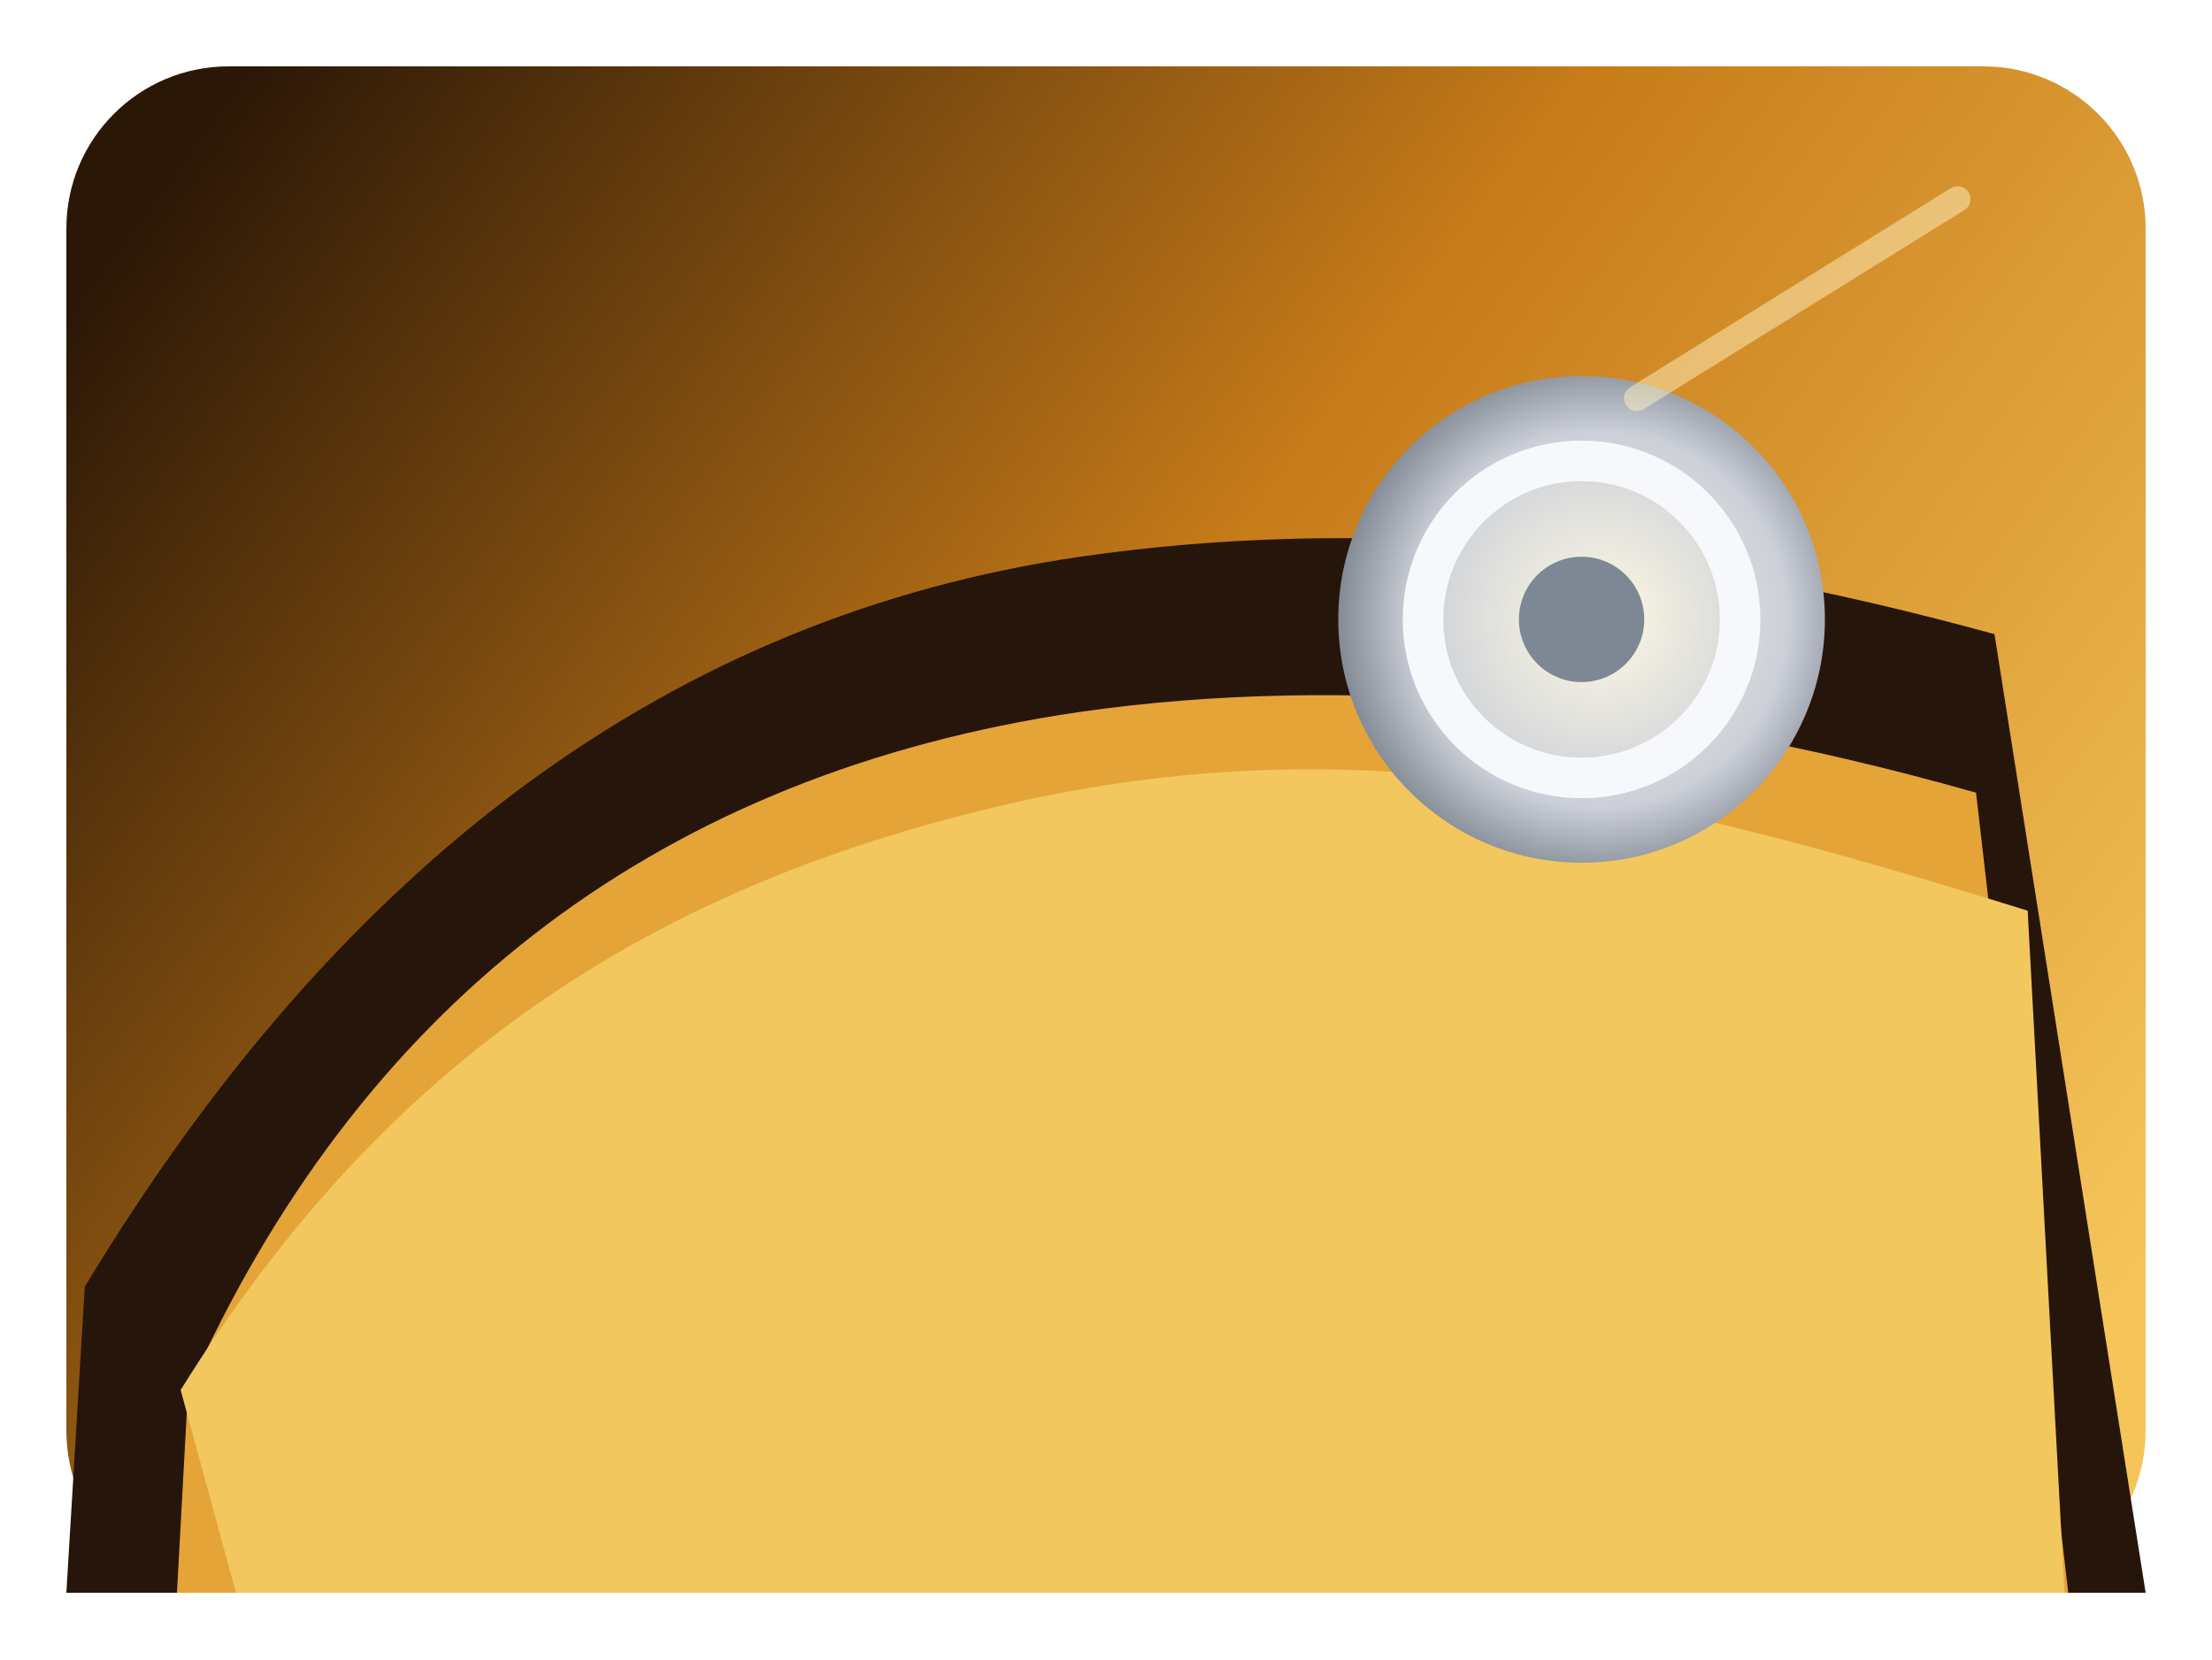
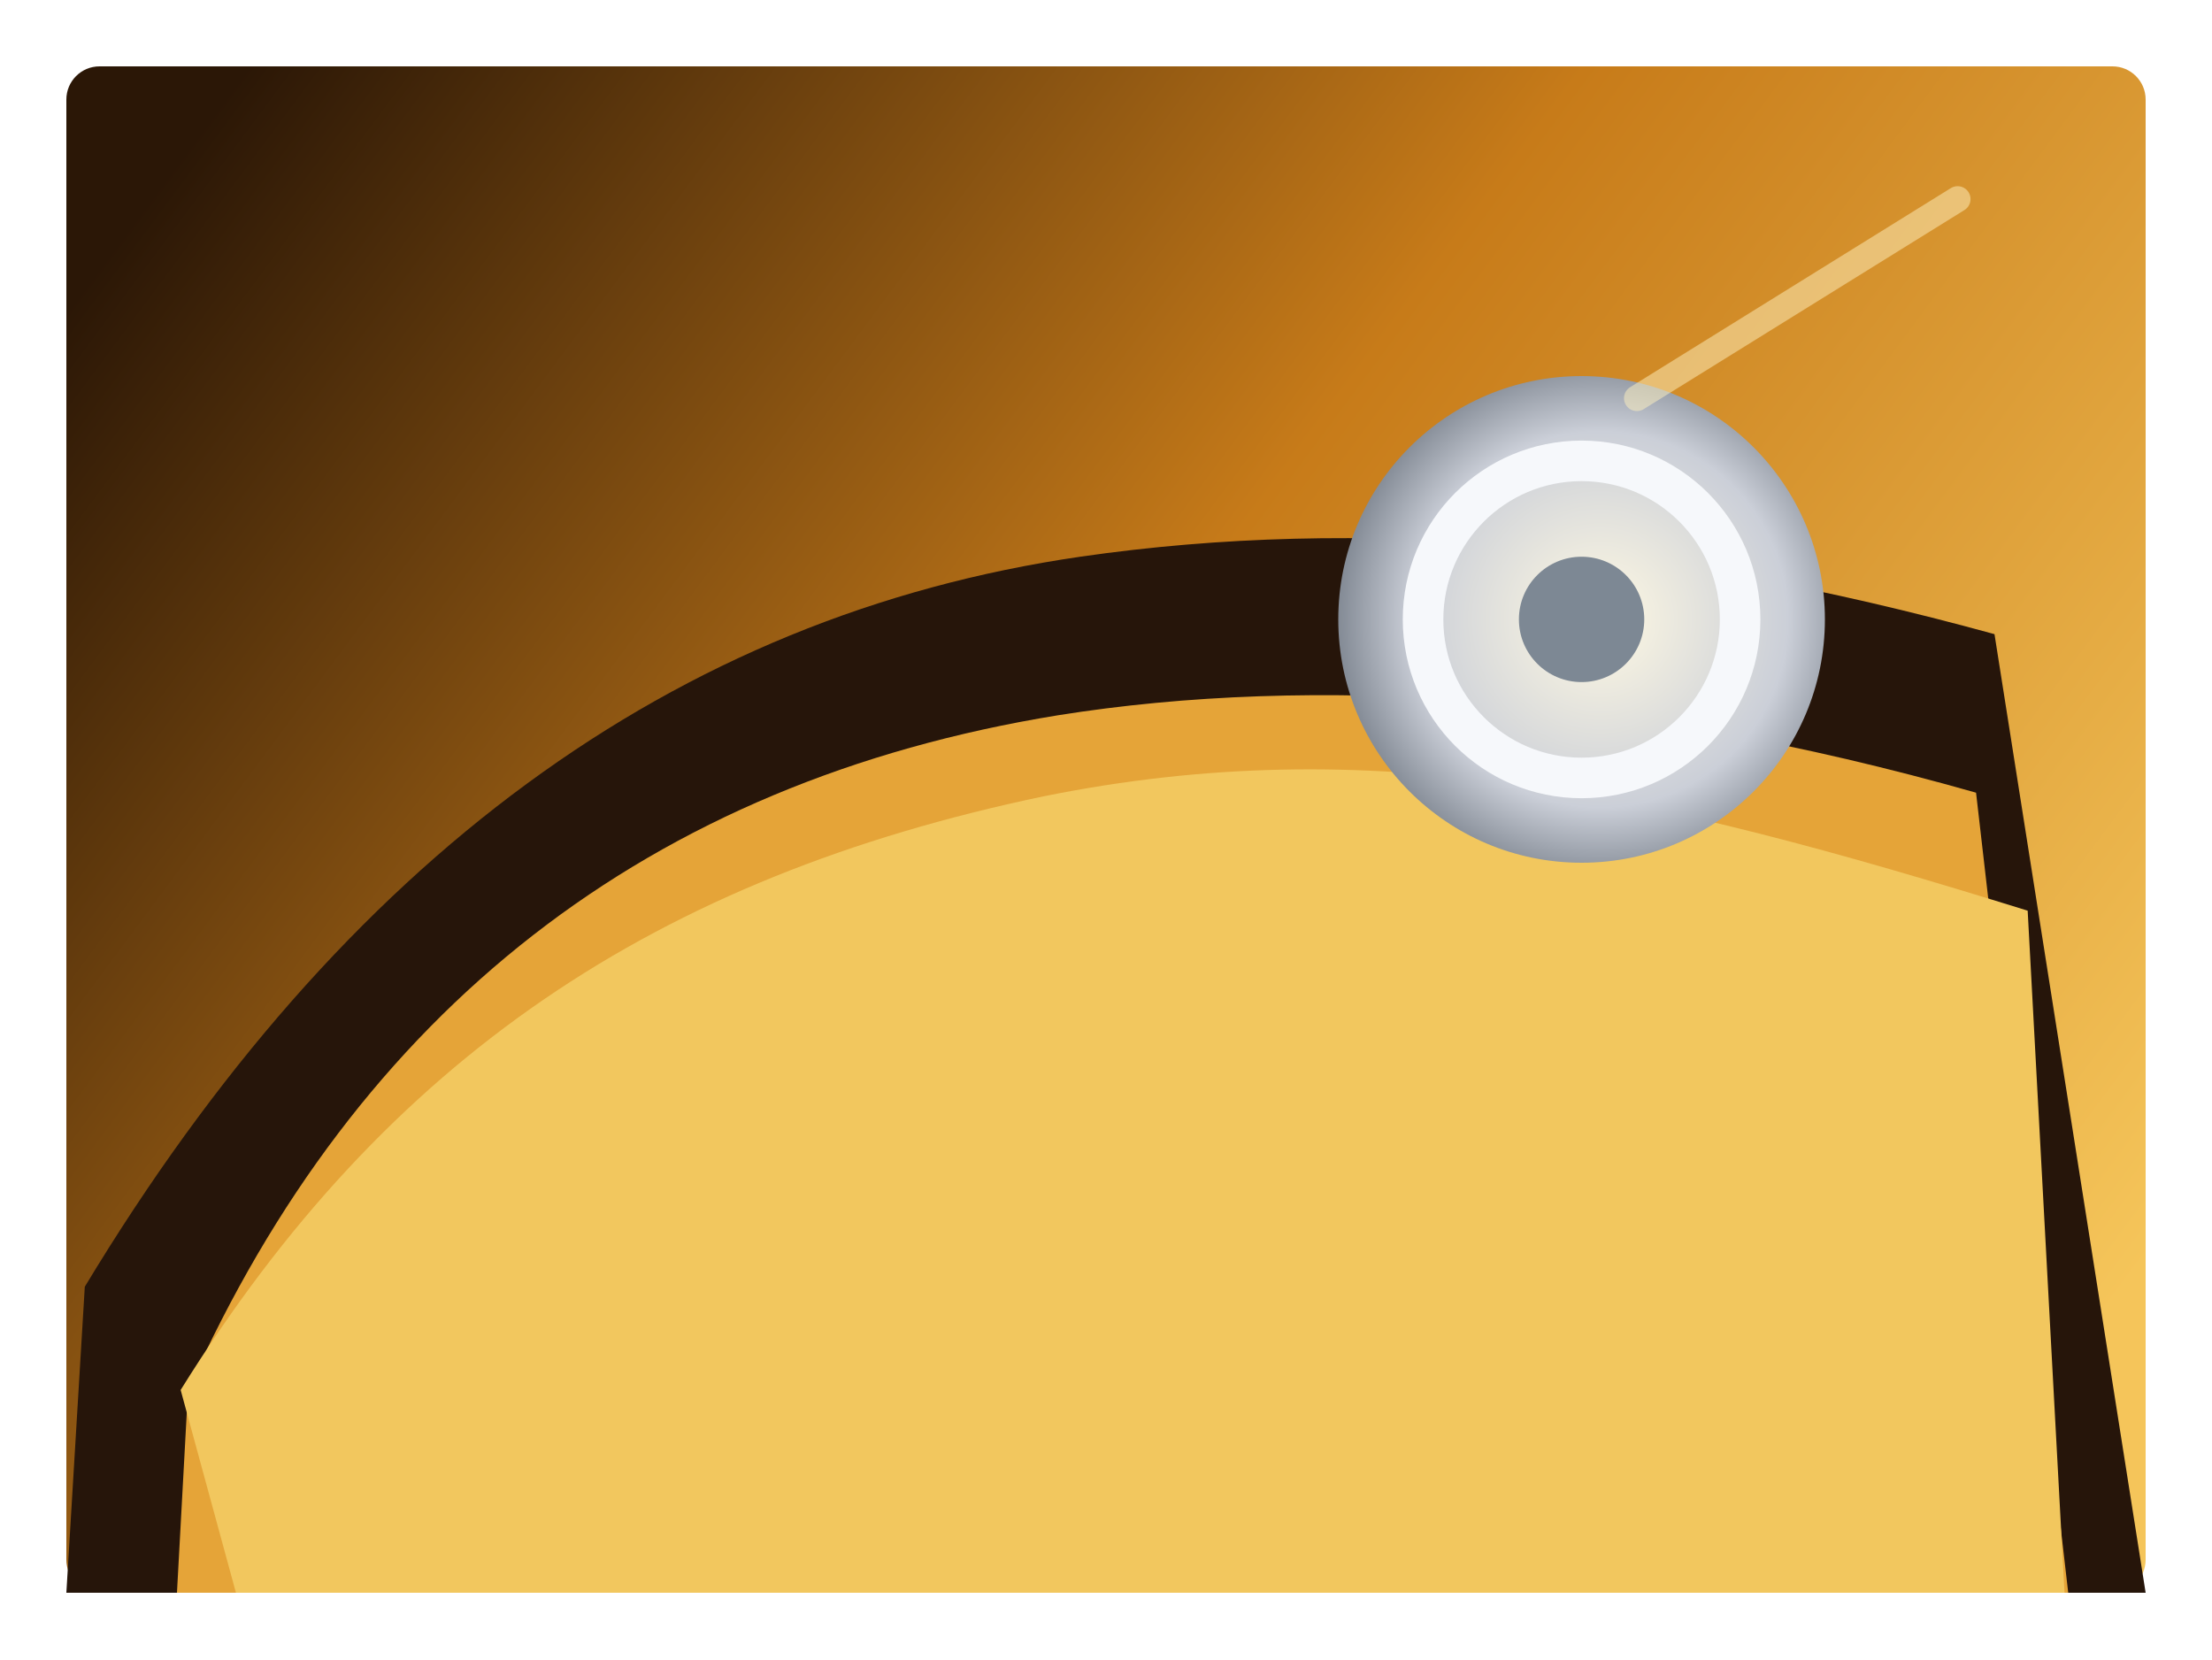
<svg xmlns="http://www.w3.org/2000/svg" width="1200" height="900" viewBox="0 0 1200 900" fill="none">
  <defs>
    <linearGradient id="amber-bg" x1="96" y1="88" x2="1070" y2="812" gradientUnits="userSpaceOnUse">
      <stop stop-color="#2B1706" />
      <stop offset="0.48" stop-color="#C77B19" />
      <stop offset="1" stop-color="#F5C55A" />
    </linearGradient>
    <radialGradient id="amber-glow" cx="0" cy="0" r="1" gradientUnits="userSpaceOnUse" gradientTransform="translate(868 336) rotate(90) scale(176)">
      <stop stop-color="#FFF9E3" />
      <stop offset="0.58" stop-color="#CBCFD8" />
      <stop offset="1" stop-color="#47515D" />
    </radialGradient>
  </defs>
-   <rect x="36" y="36" width="1128" height="828" rx="88" fill="url(#amber-bg)" />
+   <rect x="36" y="36" width="1128" height="828" rx="18" fill="url(#amber-bg)" />
  <path d="M46 698C186 466 366 334 586 302C738 280 900 294 1082 344L1164 864H36L46 698Z" fill="#26150A" />
  <path d="M102 754C194 548 352 424 574 388C712 366 882 376 1072 430L1122 864H96L102 754Z" fill="#E5A438" />
  <path d="M98 754C210 574 356 476 566 432C744 396 894 430 1100 494L1120 864H128L98 754Z" fill="#F2C75E" />
  <circle cx="858" cy="336" r="132" fill="url(#amber-glow)" />
  <circle cx="858" cy="336" r="86" stroke="#F6F8FB" stroke-width="22" />
  <circle cx="858" cy="336" r="34" fill="#7D8894" />
  <path d="M888 216L1062 108" stroke="#FFF1C0" stroke-width="14" stroke-linecap="round" opacity="0.5" />
</svg>
